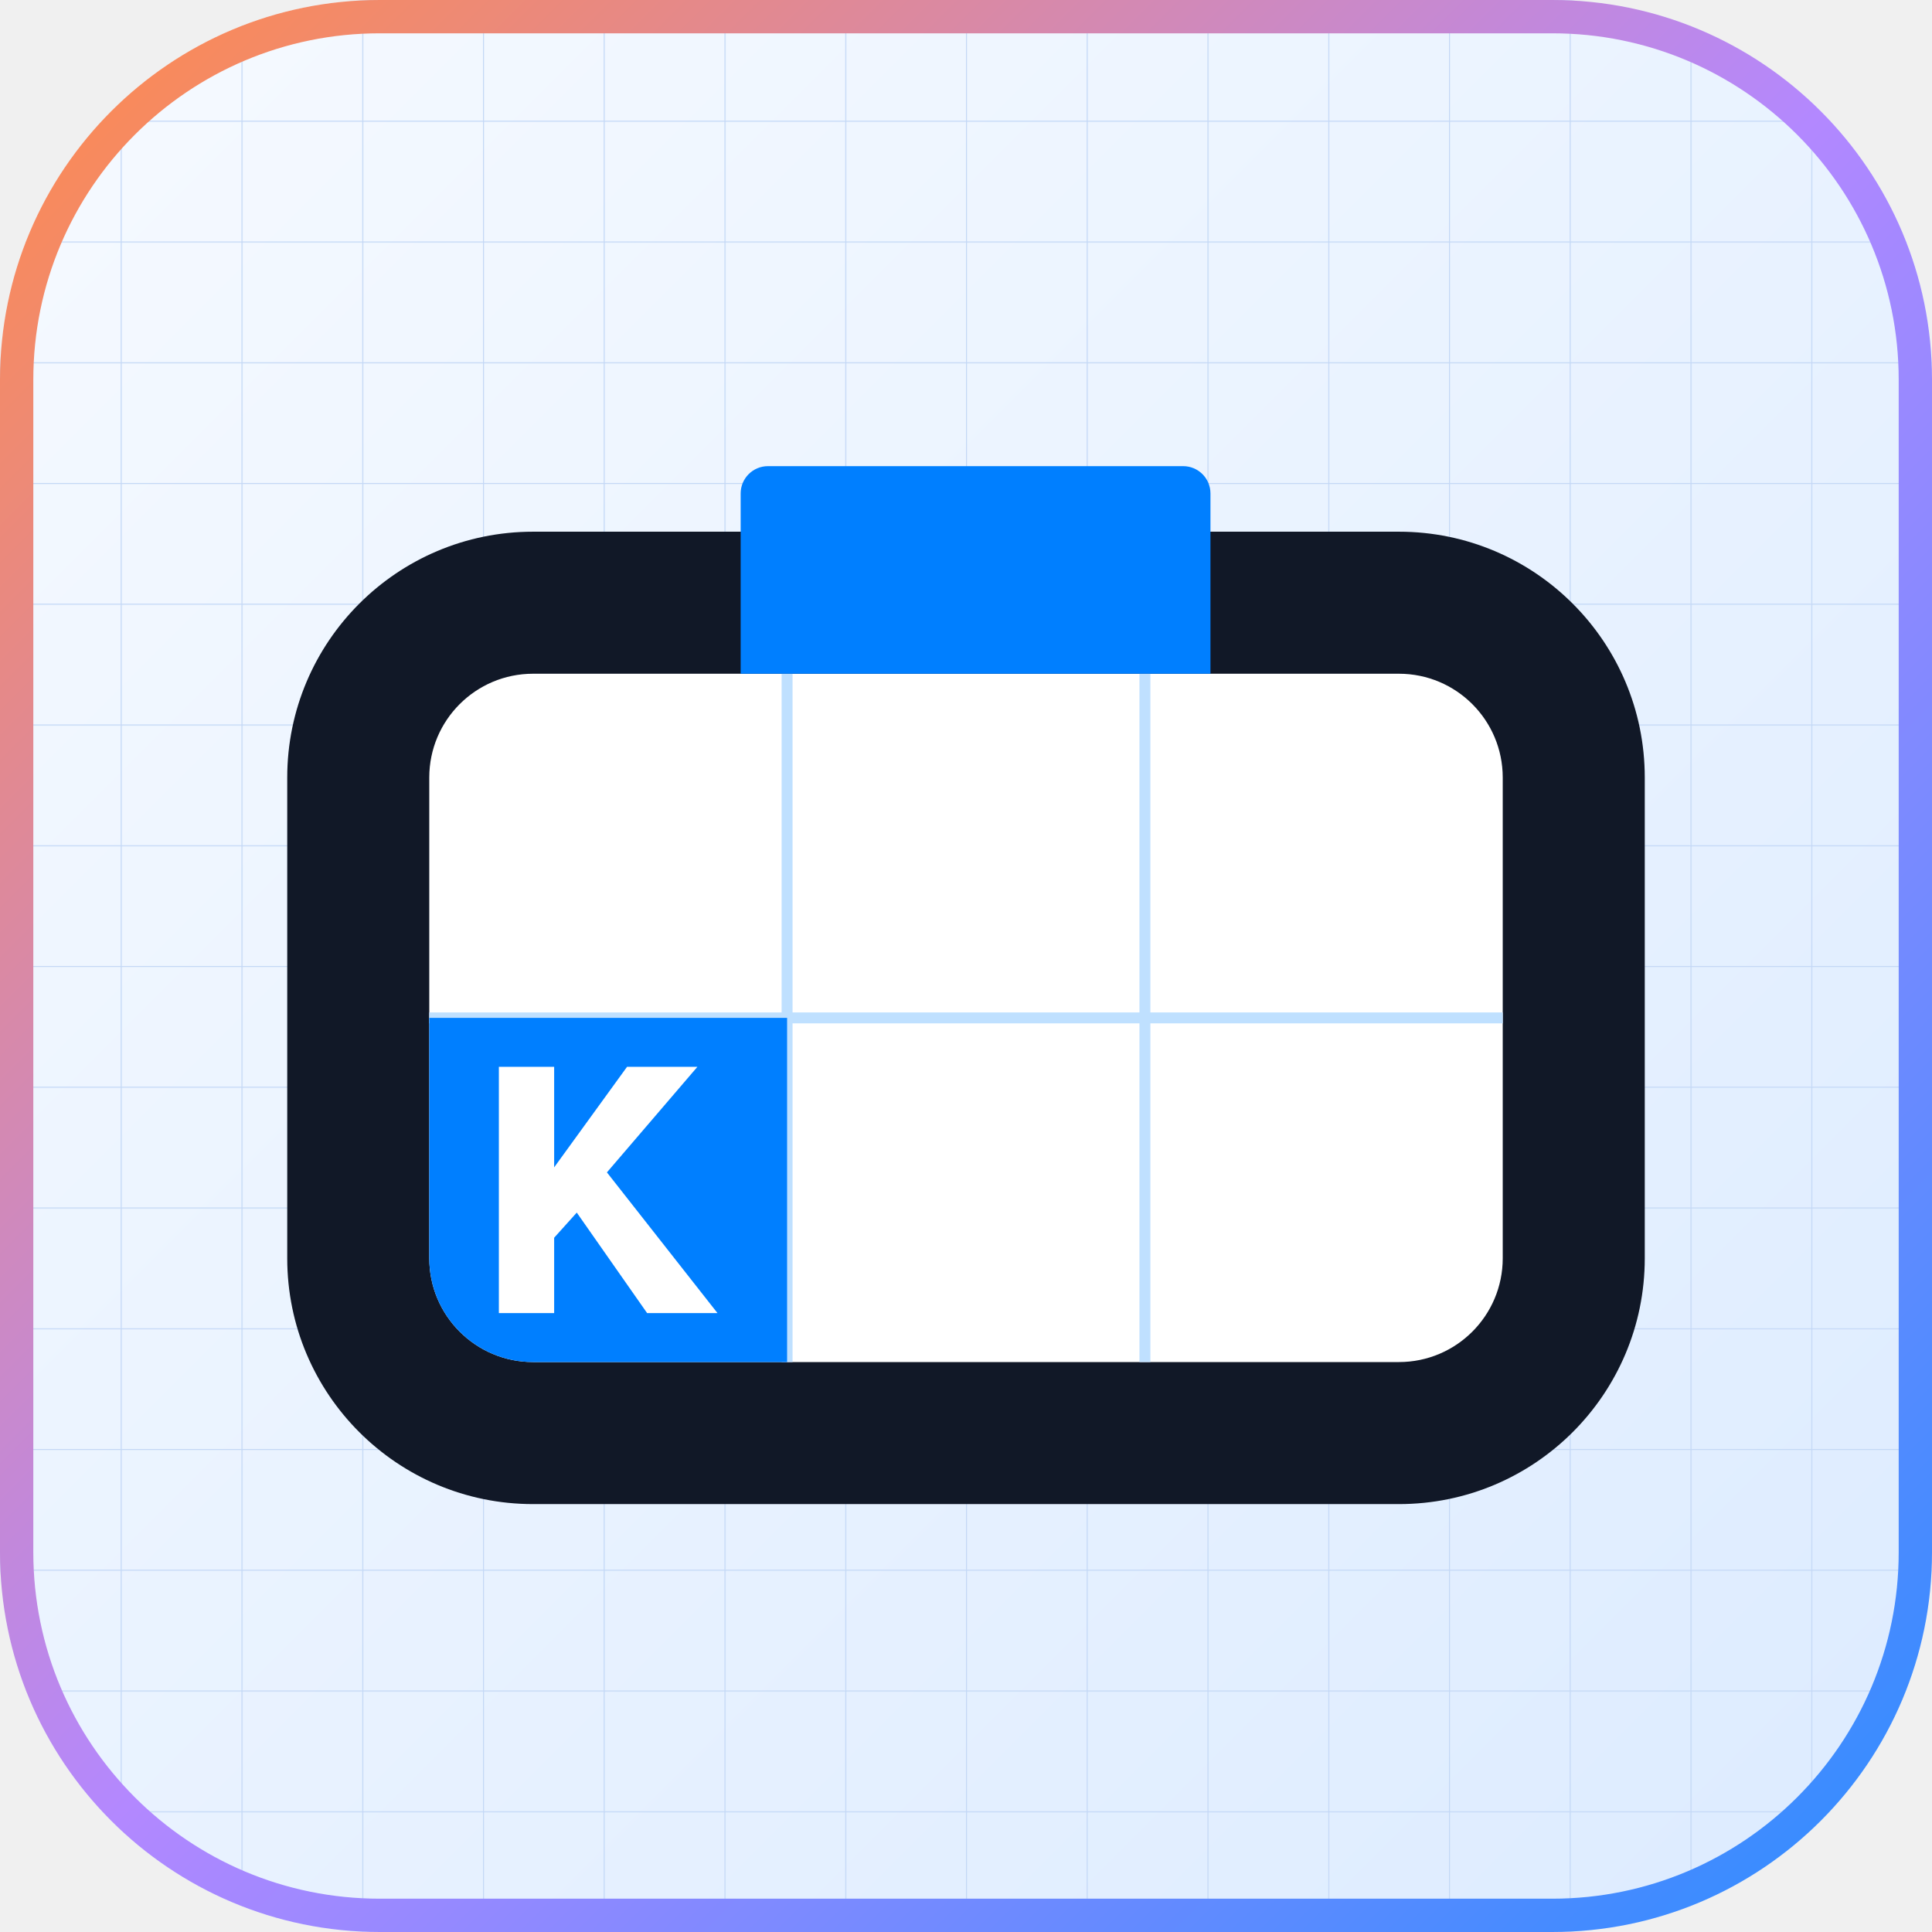
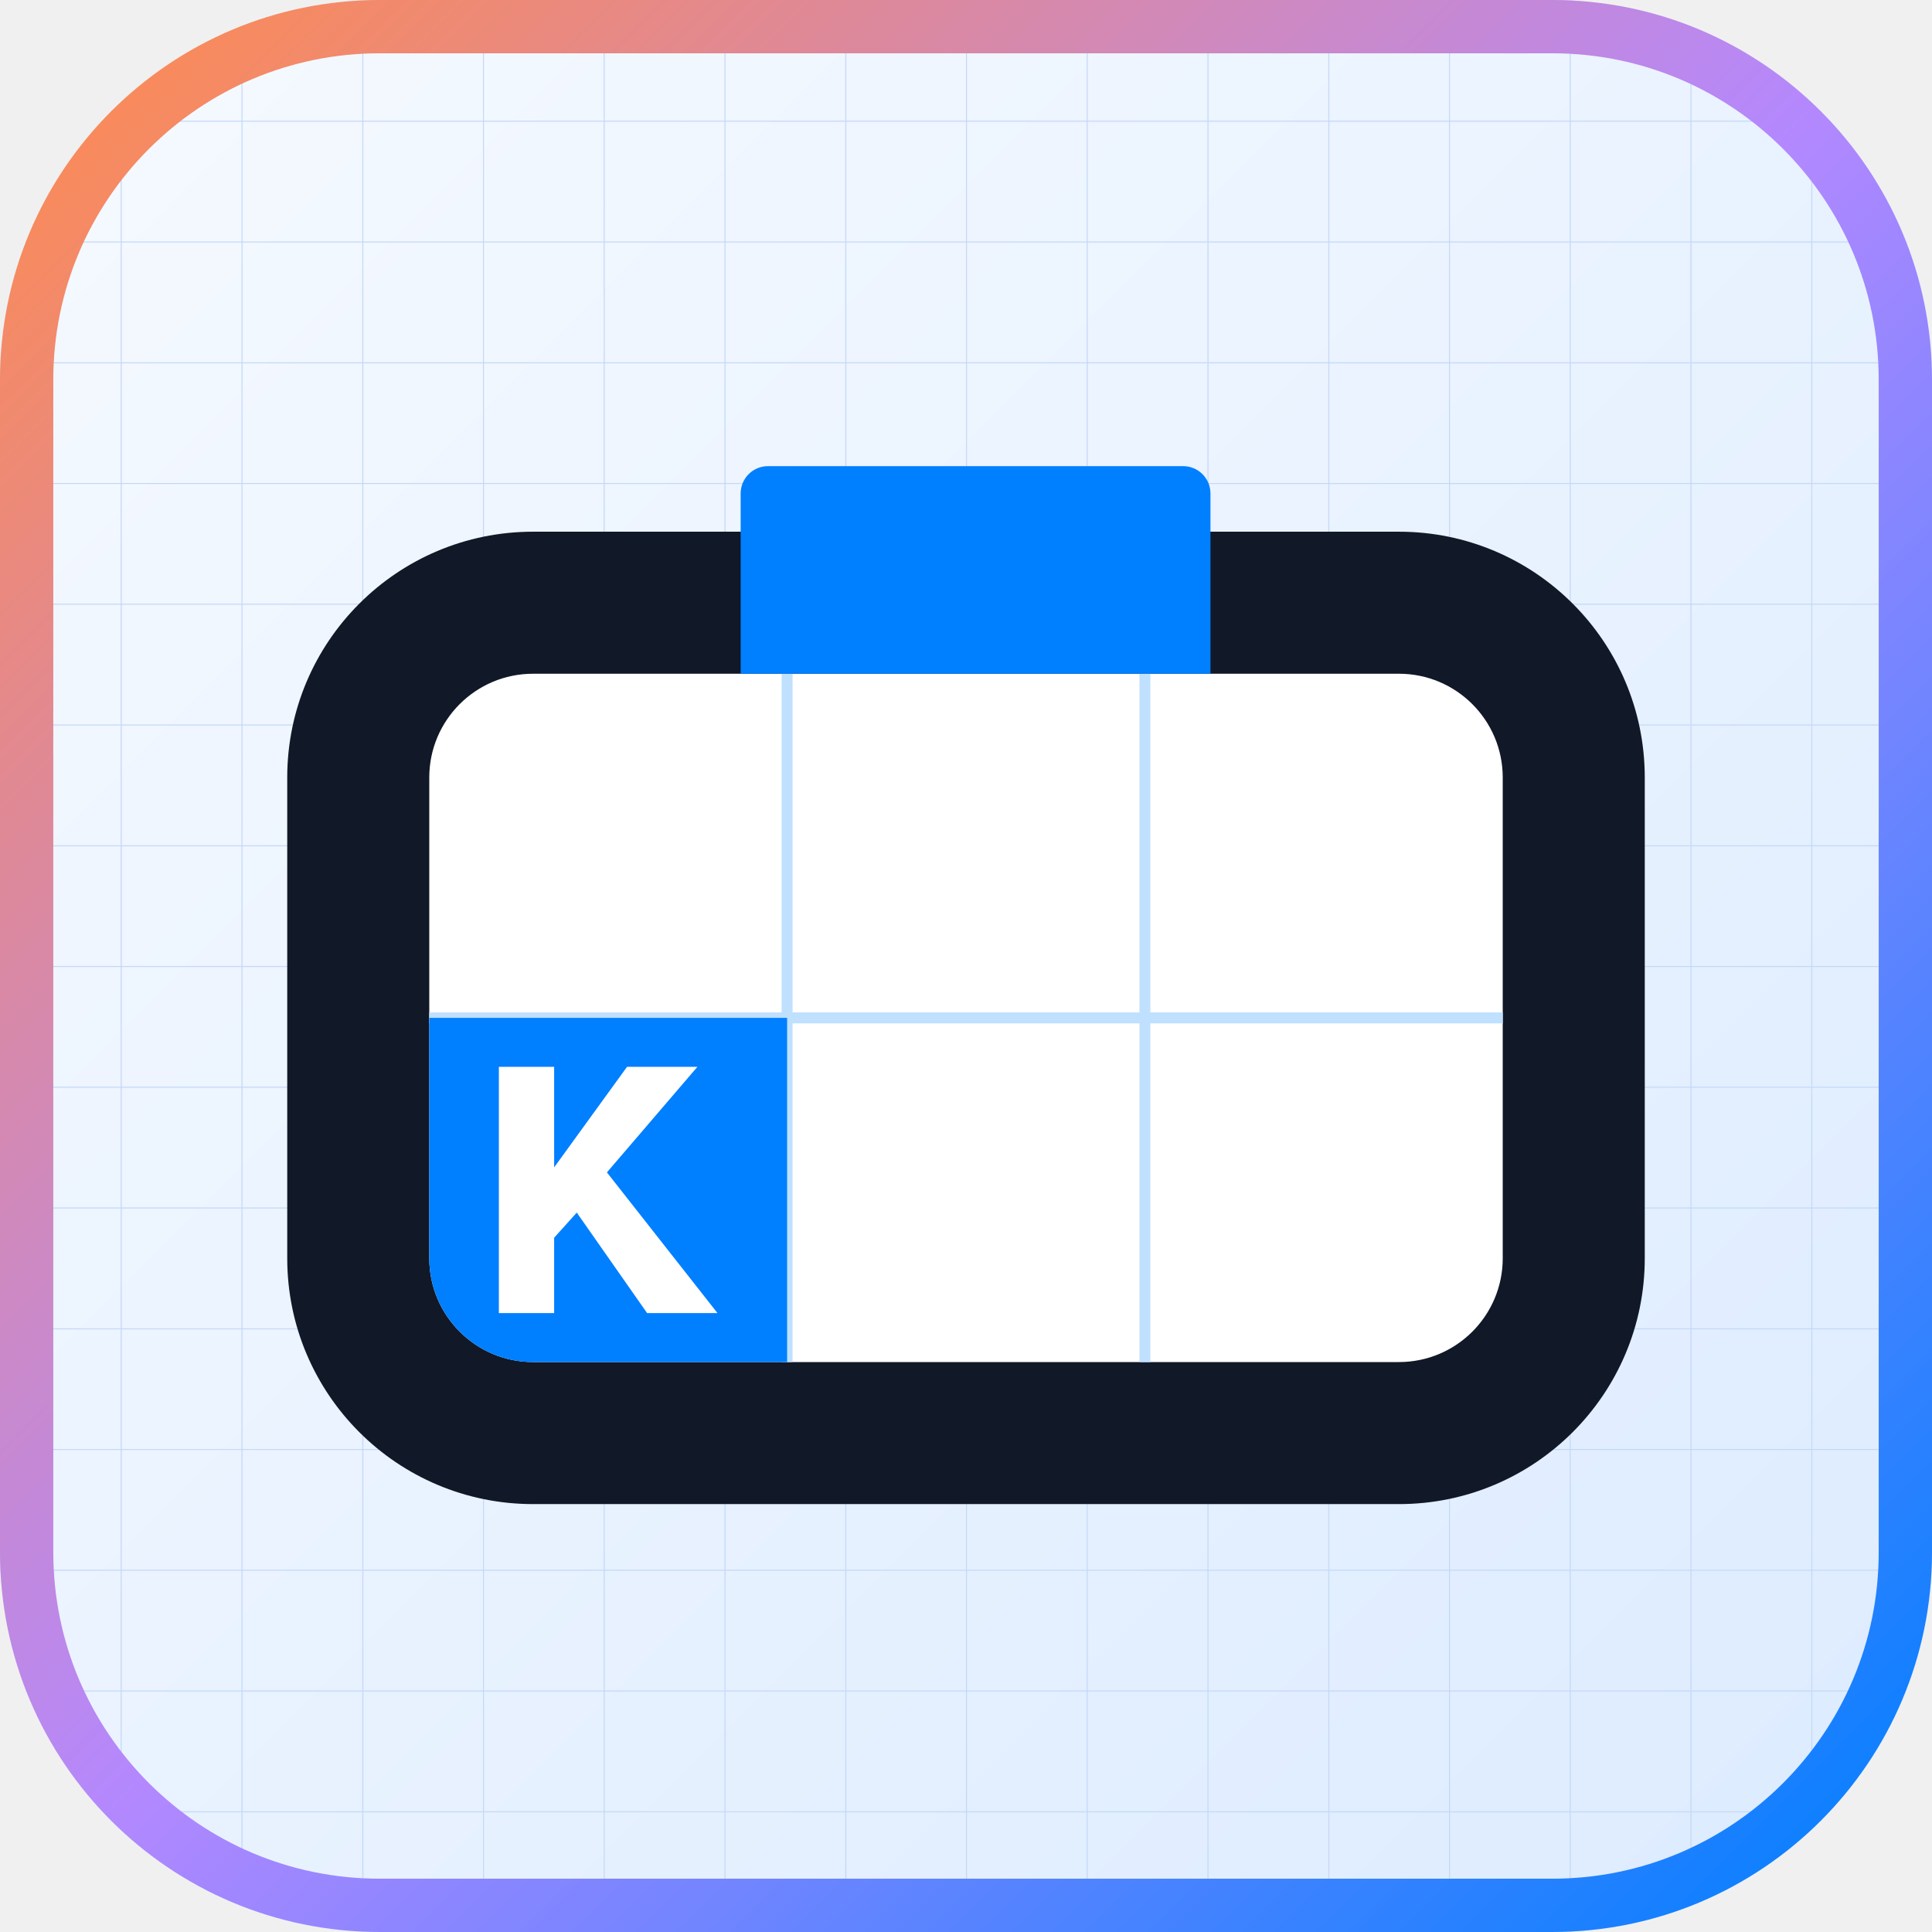
<svg xmlns="http://www.w3.org/2000/svg" width="1024" height="1024" viewBox="0 0 290 290" role="img" aria-label="Kiit logo: a toolbox with a k tile">
  <defs>
    <linearGradient id="bg" x1="0" y1="0" x2="1" y2="1">
      <stop offset="0" stop-color="#F6FAFF" />
      <stop offset="1" stop-color="#DCEBFF" />
    </linearGradient>
    <linearGradient id="edge" x1="0" y1="0" x2="1" y2="1">
      <stop offset="0" stop-color="#FF8A4C" />
      <stop offset="0.5" stop-color="#B388FF" />
-       <stop offset="1" stop-color="#2F8CFF" />
+       <stop offset="1" stop-color="#007FFF" />
    </linearGradient>
    <pattern id="grid" width="18.125" height="18.125" patternUnits="userSpaceOnUse">
      <path d="M18.125 0H0V18.125" fill="none" stroke="#C4D8F6" stroke-width="0.3" />
    </pattern>
    <clipPath id="frame">
      <rect width="290" height="290" rx="57" />
    </clipPath>
  </defs>
  <g clip-path="url(#frame)">
    <rect width="290" height="290" fill="url(#bg)" />
    <rect width="290" height="290" fill="url(#grid)" />
  </g>
-   <rect x="2.5" y="2.5" width="285" height="285" rx="54.5" fill="none" stroke="url(#edge)" stroke-width="5" />
+   <rect x="4" y="4" width="282" height="282" rx="53" fill="none" stroke="url(#edge)" stroke-width="8" />
  <g transform="translate(145 145) scale(0.82) translate(-133.25 -106.5)">
    <rect x="9" y="27" width="248.5" height="178" rx="45" fill="#111827" />
    <rect x="35" y="53" width="196.5" height="126" rx="19" fill="#FFFFFF" />
    <path d="M100.5 53V179M166 53V179M35 116H231.5" stroke="#BFE0FF" stroke-width="2" />
    <path d="M35 116H100.5V179H54A19 19 0 0 1 35 160Z" fill="#007FFF" />
    <path transform="translate(67.75 147.5) scale(0.92) translate(-69.25 -151.5)" d="M47.5 127H58.5V147L73 127H87L69 148L91 176H77L63 156L58.5 161V176H47.5Z" fill="#FFFFFF" />
    <path d="M92 53V20A5 5 0 0 1 97 15H173A5 5 0 0 1 178 20V53Z" fill="#007FFF" />
  </g>
</svg>
